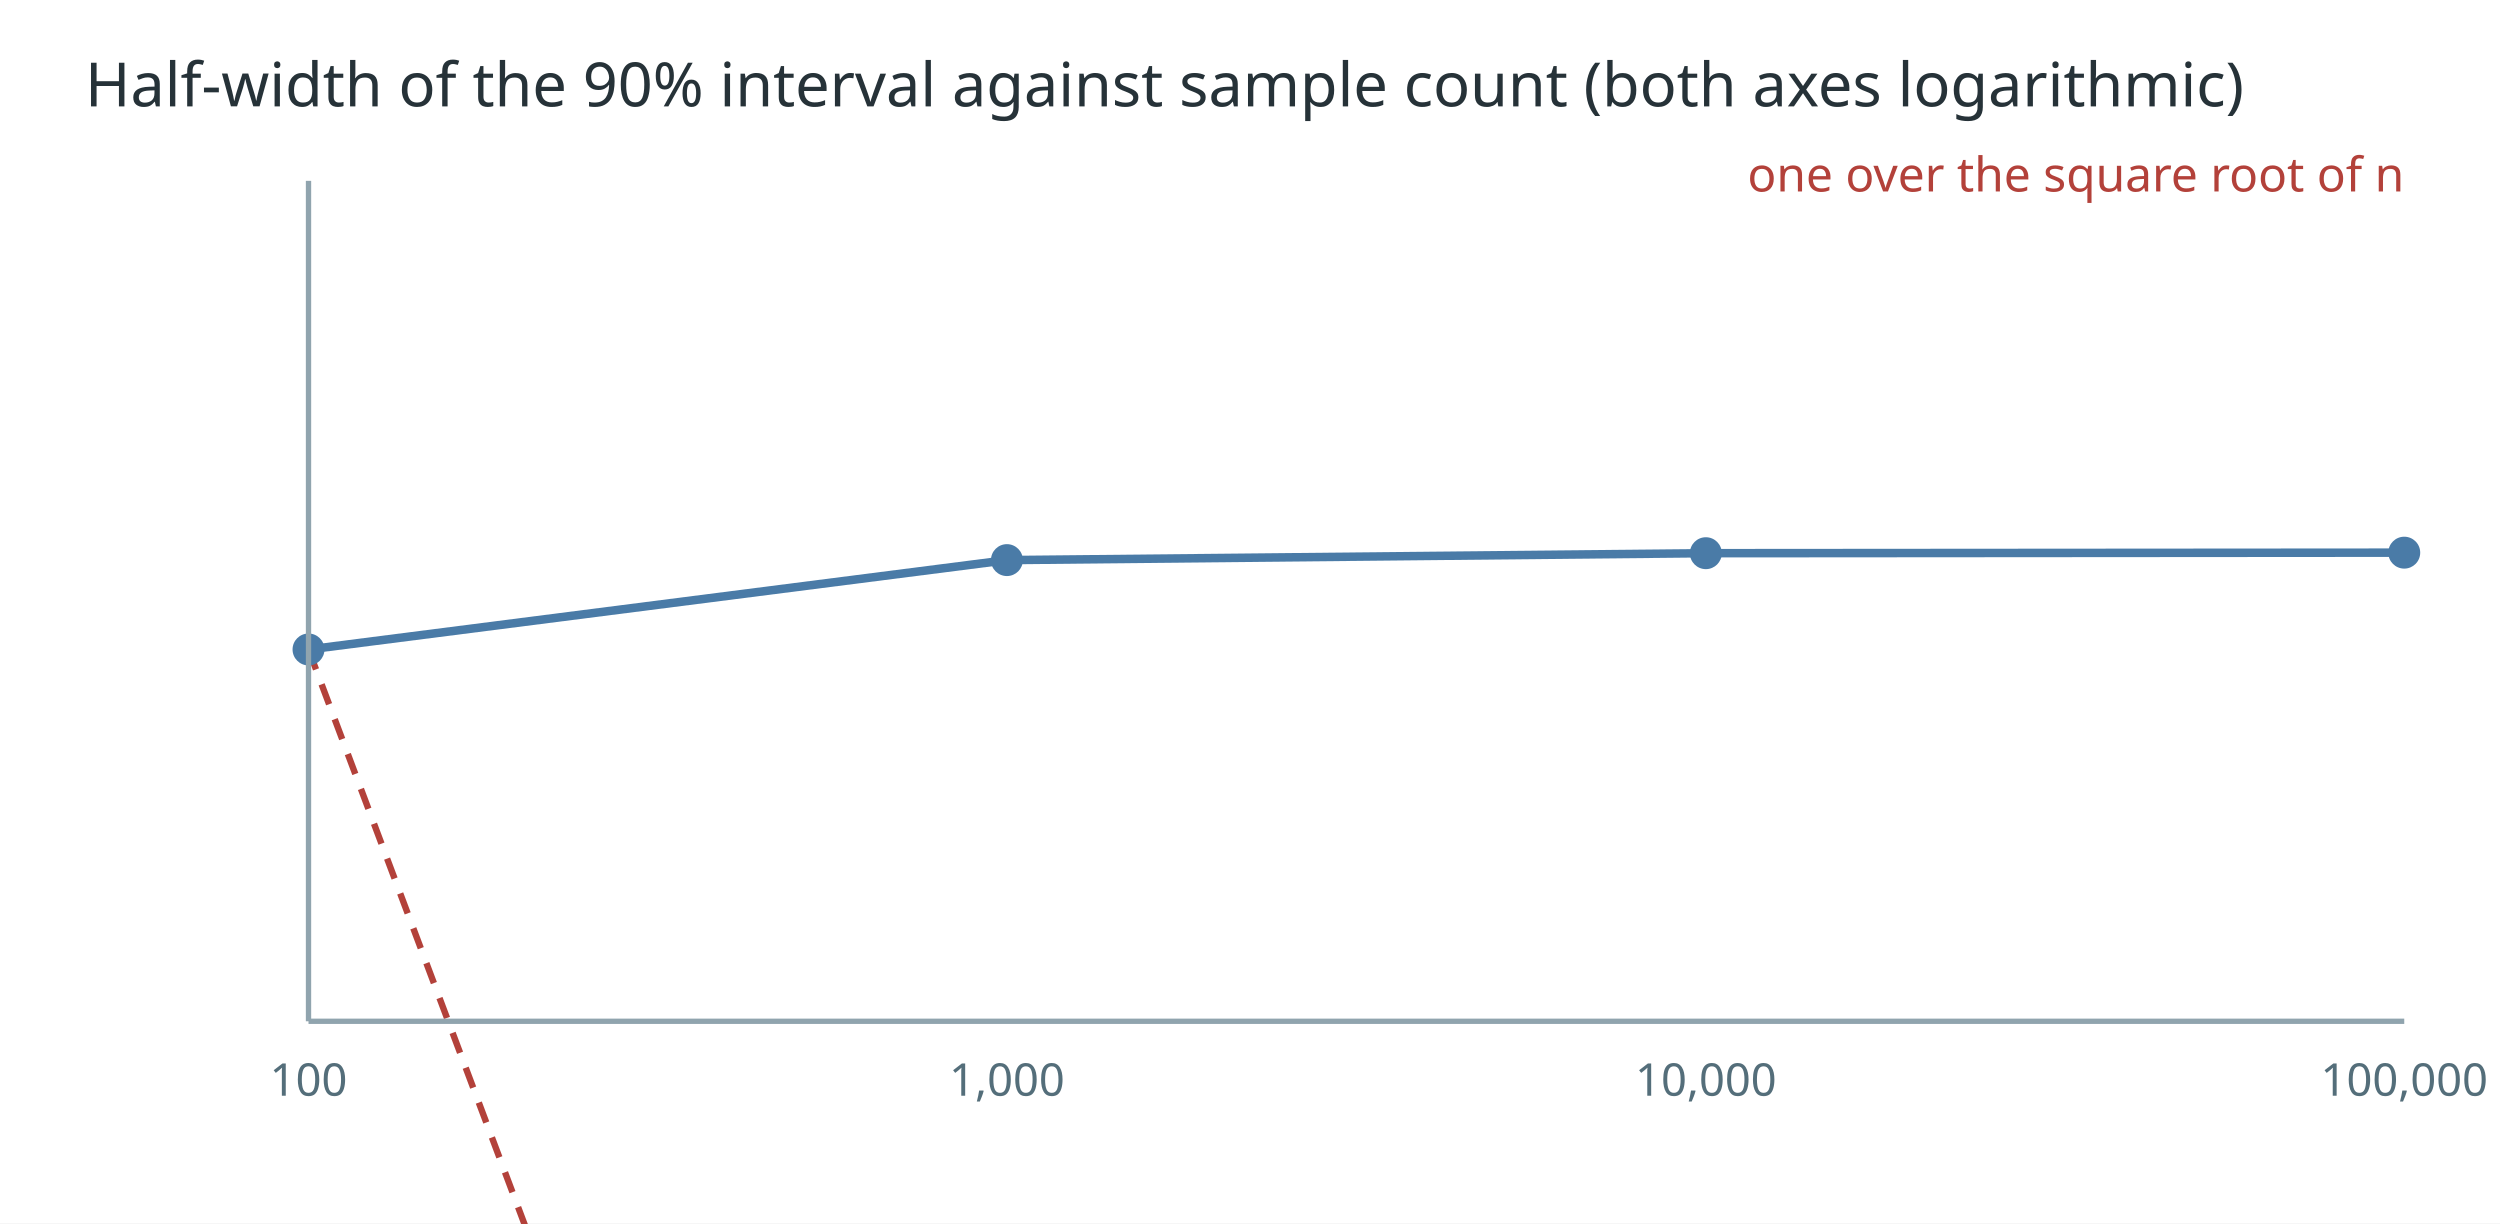
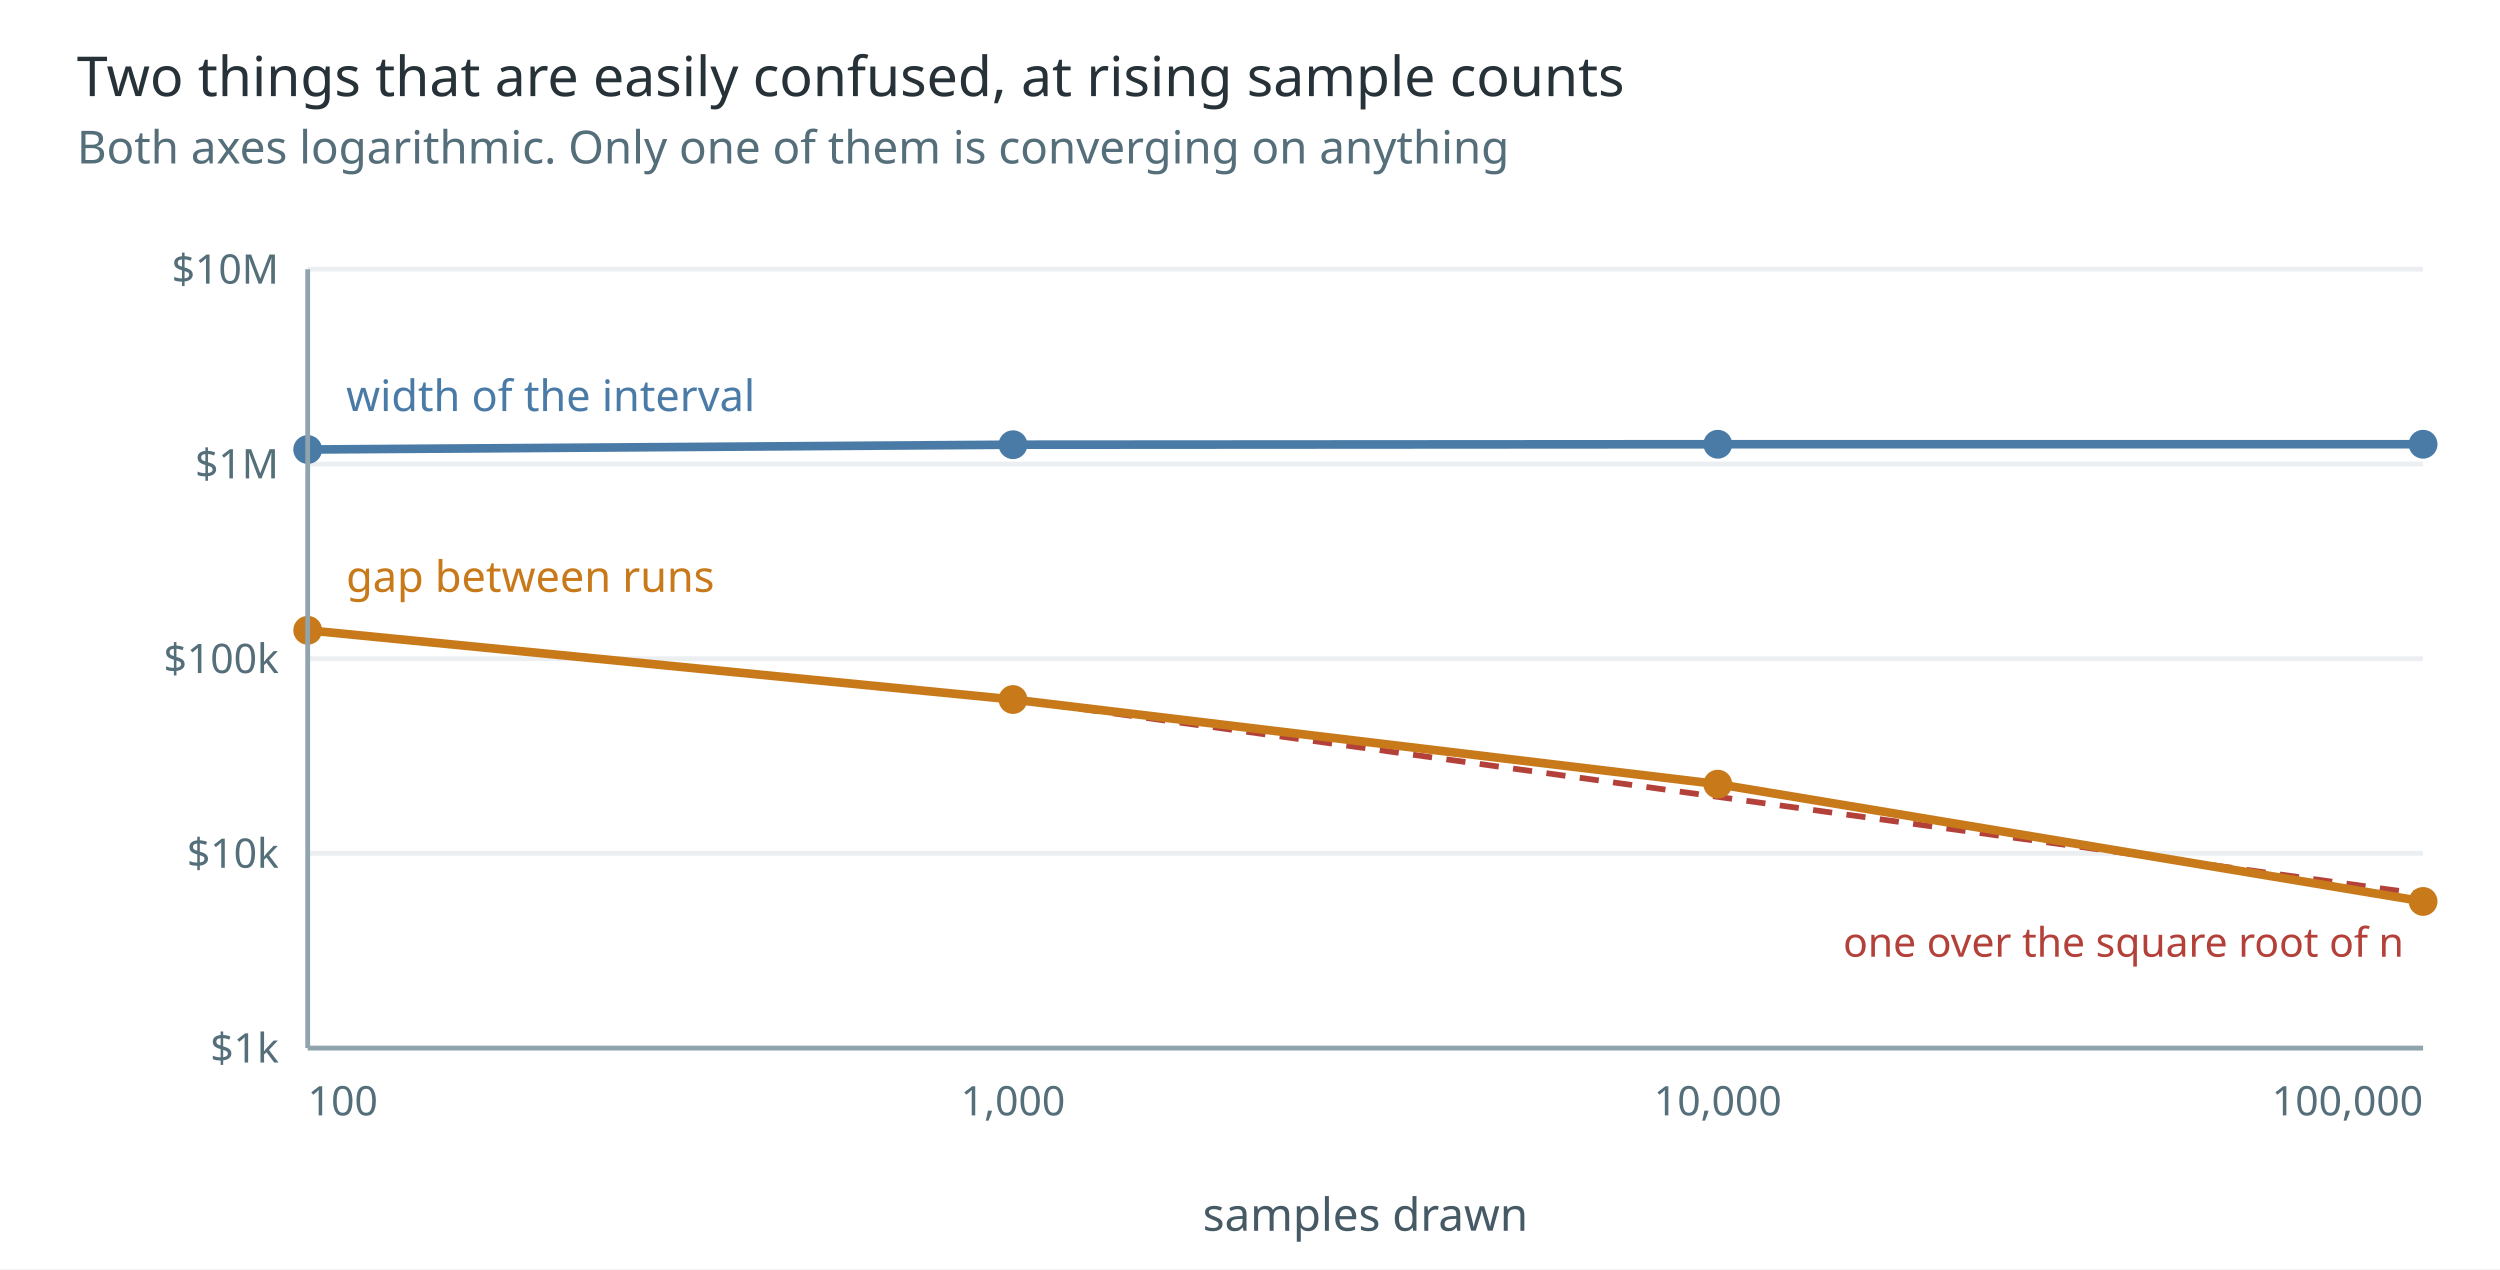
- <svg xmlns="http://www.w3.org/2000/svg" viewBox="0 0 470 230" width="470" height="230" role="img" font-family="system-ui, sans-serif">
-   <rect width="470" height="230" fill="#ffffff" />
-   <text x="16" y="20" font-size="11.5" fill="#263238">Half-width of the 90% interval against sample count (both axes logarithmic)</text>
-   <path d="M58.0,122.1 L452.0,1170.5" fill="none" stroke="#b3413a" stroke-width="1.2" stroke-dasharray="4 3" />
-   <path d="M58.0,122.1 L189.3,105.3 L320.7,104.0 L452.0,103.9" fill="none" stroke="#4a7ba7" stroke-width="1.6" />
-   <circle cx="58.0" cy="122.1" r="3" fill="#4a7ba7" />
-   <text x="58.0" y="206" font-size="8.5" text-anchor="middle" fill="#546e7a">100</text>
-   <circle cx="189.3" cy="105.3" r="3" fill="#4a7ba7" />
-   <text x="189.3" y="206" font-size="8.5" text-anchor="middle" fill="#546e7a">1,000</text>
-   <circle cx="320.7" cy="104.0" r="3" fill="#4a7ba7" />
-   <text x="320.7" y="206" font-size="8.5" text-anchor="middle" fill="#546e7a">10,000</text>
-   <circle cx="452.0" cy="103.9" r="3" fill="#4a7ba7" />
-   <text x="452.0" y="206" font-size="8.5" text-anchor="middle" fill="#546e7a">100,000</text>
-   <line x1="58.0" y1="192.0" x2="452.0" y2="192.0" stroke="#90a4ae" />
-   <line x1="58.0" y1="34.0" x2="58.0" y2="192.0" stroke="#90a4ae" />
-   <text x="452.0" y="36" font-size="9" text-anchor="end" fill="#b3413a">one over the square root of n</text>
+ <svg xmlns="http://www.w3.org/2000/svg" viewBox="0 0 520 264" width="520" height="264" role="img" font-family="system-ui, sans-serif">
+   <rect width="520" height="264" fill="#ffffff" />
+   <text x="16" y="20" font-size="11.5" fill="#263238">Two things that are easily confused, at rising sample counts</text>
+   <text x="16" y="34" font-size="9.5" fill="#546e7a">Both axes logarithmic. Only one of them is converging on anything</text>
+   <line x1="64.0" y1="218.0" x2="504.0" y2="218.0" stroke="#eceff1" />
+   <text x="58" y="221.0" font-size="8.5" text-anchor="end" fill="#546e7a">$1k</text>
+   <line x1="64.0" y1="177.5" x2="504.0" y2="177.5" stroke="#eceff1" />
+   <text x="58" y="180.5" font-size="8.5" text-anchor="end" fill="#546e7a">$10k</text>
+   <line x1="64.0" y1="137.0" x2="504.0" y2="137.0" stroke="#eceff1" />
+   <text x="58" y="140.0" font-size="8.5" text-anchor="end" fill="#546e7a">$100k</text>
+   <line x1="64.0" y1="96.5" x2="504.0" y2="96.5" stroke="#eceff1" />
+   <text x="58" y="99.5" font-size="8.5" text-anchor="end" fill="#546e7a">$1M</text>
+   <line x1="64.0" y1="56.0" x2="504.0" y2="56.0" stroke="#eceff1" />
+   <text x="58" y="59.0" font-size="8.5" text-anchor="end" fill="#546e7a">$10M</text>
+   <path d="M210.7,145.5 L504.0,186.0" fill="none" stroke="#b3413a" stroke-width="1.2" stroke-dasharray="4 3" />
+   <text x="500.0" y="199.0" font-size="8.5" text-anchor="end" fill="#b3413a">one over the square root of n</text>
+   <path d="M64.0,93.5 L210.7,92.5 L357.3,92.4 L504.0,92.4" fill="none" stroke="#4a7ba7" stroke-width="1.8" />
+   <circle cx="64.0" cy="93.5" r="3" fill="#4a7ba7" />
+   <circle cx="210.7" cy="92.5" r="3" fill="#4a7ba7" />
+   <circle cx="357.3" cy="92.4" r="3" fill="#4a7ba7" />
+   <circle cx="504.0" cy="92.4" r="3" fill="#4a7ba7" />
+   <text x="72.0" y="85.5" font-size="9" fill="#4a7ba7">width of the interval</text>
+   <path d="M64.0,131.1 L210.7,145.5 L357.3,163.1 L504.0,187.5" fill="none" stroke="#c8791a" stroke-width="1.8" />
+   <circle cx="64.0" cy="131.1" r="3" fill="#c8791a" />
+   <circle cx="210.7" cy="145.5" r="3" fill="#c8791a" />
+   <circle cx="357.3" cy="163.1" r="3" fill="#c8791a" />
+   <circle cx="504.0" cy="187.5" r="3" fill="#c8791a" />
+   <text x="72.0" y="123.1" font-size="9" fill="#c8791a">gap between runs</text>
+   <line x1="64.0" y1="218.0" x2="504.0" y2="218.0" stroke="#90a4ae" />
+   <line x1="64.0" y1="56.0" x2="64.0" y2="218.0" stroke="#90a4ae" />
+   <text x="64.0" y="232" font-size="8.5" text-anchor="start" fill="#546e7a">100</text>
+   <text x="210.7" y="232" font-size="8.5" text-anchor="middle" fill="#546e7a">1,000</text>
+   <text x="357.3" y="232" font-size="8.5" text-anchor="middle" fill="#546e7a">10,000</text>
+   <text x="504.0" y="232" font-size="8.5" text-anchor="end" fill="#546e7a">100,000</text>
+   <text x="284" y="256" font-size="9.5" text-anchor="middle" fill="#455a64">samples drawn</text>
</svg>
